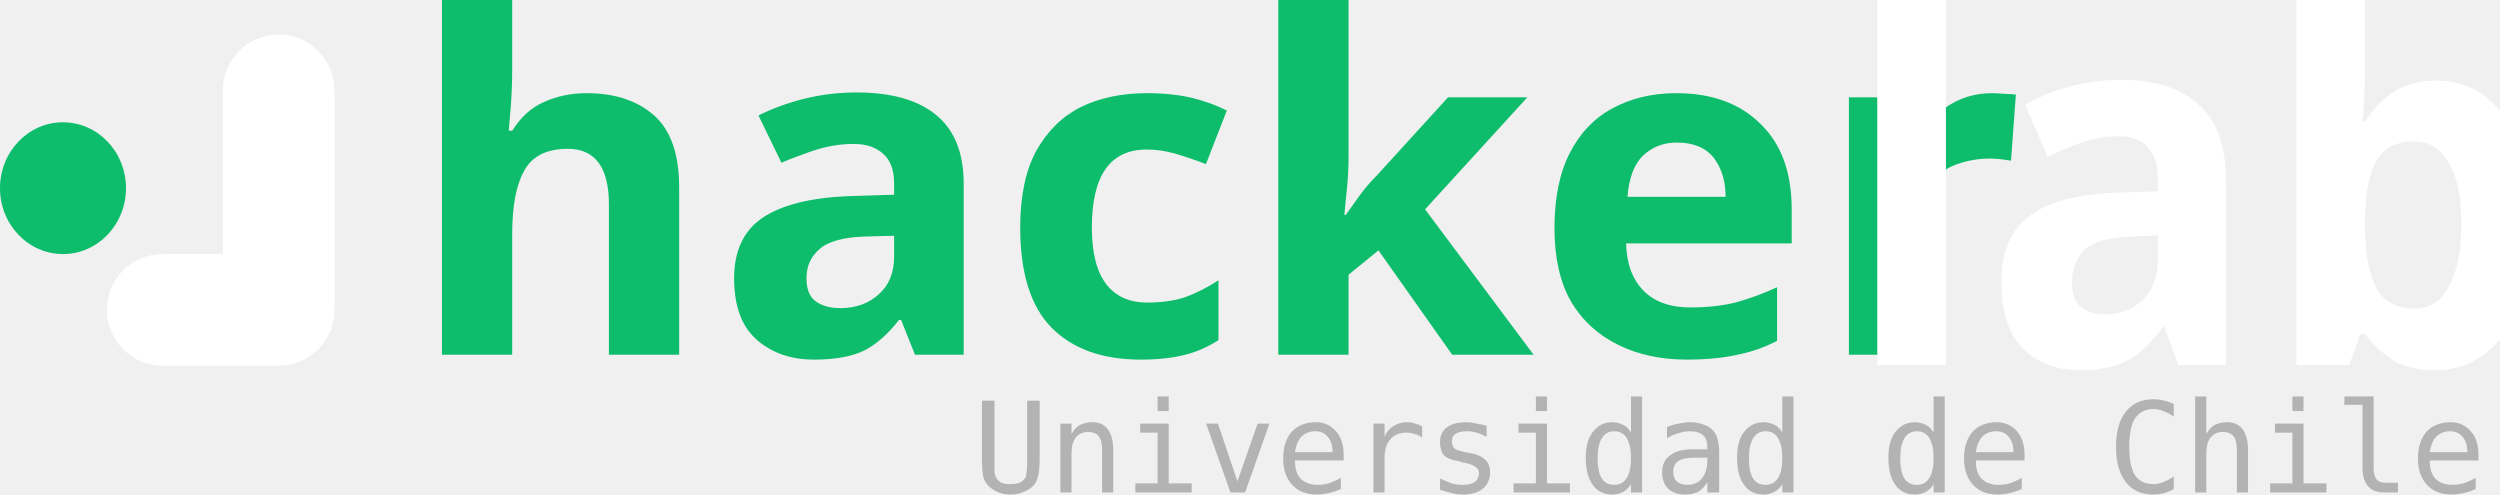
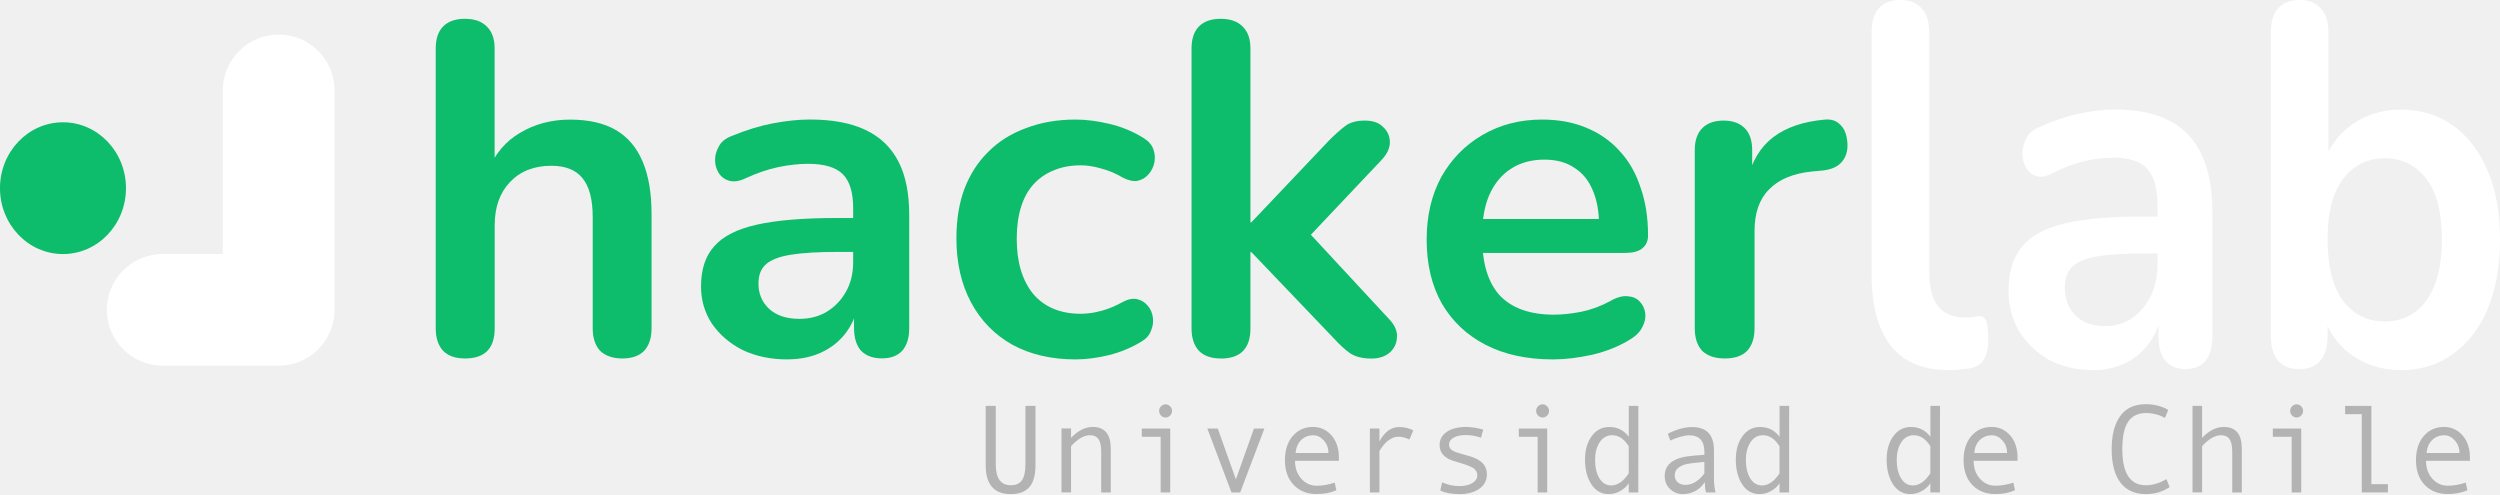
<svg xmlns="http://www.w3.org/2000/svg" width="56.152mm" height="11.098mm" viewBox="0 0 56.152 11.098" version="1.1" id="svg896">
  <defs id="defs893" />
  <g id="layer1" transform="translate(-103.5853,-113.7785)">
-     <text xml:space="preserve" style="font-style:normal;font-weight:normal;font-size:10.583px;line-height:1.25;font-family:sans-serif;fill:#0dbd6c;fill-opacity:1;stroke:none;stroke-width:0.265" x="112.684" y="121.746" id="text18844-0">
-       <tspan id="tspan18842-0" style="font-style:normal;font-variant:normal;font-weight:bold;font-stretch:normal;font-family:Nunito;-inkscape-font-specification:'Nunito Bold';fill:#0dbd6c;fill-opacity:1;stroke-width:0.265" x="112.684" y="121.746">hacker</tspan>
-     </text>
-     <text xml:space="preserve" style="font-style:normal;font-weight:normal;font-size:10.912px;line-height:1.25;font-family:sans-serif;fill:#ffffff;fill-opacity:1;stroke:none;stroke-width:0.273" x="152.743" y="115.754" id="text18844-4-8" transform="scale(0.9489827,1.05376)">
-       <tspan id="tspan18842-4-0" style="font-style:normal;font-variant:normal;font-weight:bold;font-stretch:normal;font-family:Nunito;-inkscape-font-specification:'Nunito Bold';fill:#ffffff;fill-opacity:1;stroke-width:0.273" x="152.743" y="115.754">lab</tspan>
-     </text>
+     <g aria-label="hacker" id="text18844-0" style="font-size:10.583px;line-height:1.25;fill:#0dbd6c;stroke-width:0.265">
+       <path d="m 114.028,121.83 q -0.318,0 -0.487,-0.169 -0.169,-0.18 -0.169,-0.508 v -6.286 q 0,-0.328 0.169,-0.497 0.169,-0.169 0.487,-0.169 0.318,0 0.487,0.169 0.18,0.169 0.18,0.497 v 2.741 h -0.148 q 0.233,-0.561 0.72,-0.847 0.497,-0.296 1.122,-0.296 0.624,0 1.027,0.233 0.402,0.233 0.603,0.709 0.201,0.466 0.201,1.185 v 2.561 q 0,0.328 -0.169,0.508 -0.169,0.169 -0.487,0.169 -0.317,0 -0.497,-0.169 -0.169,-0.18 -0.169,-0.508 v -2.498 q 0,-0.603 -0.233,-0.878 -0.222,-0.275 -0.698,-0.275 -0.582,0 -0.931,0.37 -0.339,0.36 -0.339,0.963 v 2.318 q 0,0.677 -0.667,0.677 z" style="font-weight:bold;font-family:Nunito;-inkscape-font-specification:'Nunito Bold'" id="path882" />
+       <path d="m 121.267,121.851 q -0.561,0 -1.005,-0.212 -0.434,-0.222 -0.688,-0.593 -0.243,-0.37 -0.243,-0.836 0,-0.572 0.296,-0.9 0.296,-0.339 0.963,-0.487 0.667,-0.148 1.789,-0.148 h 0.529 v 0.762 h -0.519 q -0.656,0 -1.048,0.064 -0.392,0.064 -0.561,0.222 -0.159,0.148 -0.159,0.423 0,0.349 0.243,0.572 0.243,0.222 0.677,0.222 0.349,0 0.614,-0.159 0.275,-0.169 0.434,-0.455 0.159,-0.286 0.159,-0.656 v -1.217 q 0,-0.529 -0.233,-0.762 -0.233,-0.233 -0.783,-0.233 -0.307,0 -0.667,0.074 -0.349,0.074 -0.741,0.254 -0.201,0.095 -0.36,0.053 -0.148,-0.042 -0.233,-0.169 -0.085,-0.138 -0.085,-0.296 0,-0.159 0.085,-0.307 0.085,-0.159 0.286,-0.233 0.487,-0.201 0.931,-0.286 0.455,-0.085 0.826,-0.085 0.762,0 1.249,0.233 0.497,0.233 0.741,0.709 0.243,0.466 0.243,1.206 v 2.54 q 0,0.328 -0.159,0.508 -0.159,0.169 -0.455,0.169 -0.296,0 -0.466,-0.169 -0.159,-0.18 -0.159,-0.508 v -0.508 h 0.085 q -0.074,0.37 -0.296,0.646 -0.212,0.265 -0.54,0.413 -0.328,0.148 -0.751,0.148 z" style="font-weight:bold;font-family:Nunito;-inkscape-font-specification:'Nunito Bold'" id="path884" />
+       <path d="m 127.744,121.851 q -0.815,0 -1.418,-0.328 -0.603,-0.339 -0.931,-0.953 -0.328,-0.614 -0.328,-1.439 0,-0.624 0.18,-1.111 0.191,-0.497 0.54,-0.836 0.349,-0.349 0.847,-0.529 0.497,-0.191 1.111,-0.191 0.349,0 0.751,0.095 0.413,0.095 0.773,0.318 0.169,0.106 0.222,0.254 0.053,0.148 0.021,0.307 -0.032,0.148 -0.138,0.265 -0.095,0.106 -0.243,0.138 -0.148,0.021 -0.328,-0.074 -0.233,-0.138 -0.476,-0.201 -0.243,-0.074 -0.466,-0.074 -0.349,0 -0.614,0.116 -0.265,0.106 -0.455,0.318 -0.18,0.201 -0.275,0.508 -0.095,0.307 -0.095,0.709 0,0.783 0.37,1.238 0.381,0.445 1.069,0.445 0.222,0 0.455,-0.064 0.243,-0.064 0.487,-0.201 0.18,-0.095 0.318,-0.064 0.148,0.032 0.243,0.148 0.095,0.106 0.116,0.265 0.021,0.148 -0.042,0.296 -0.053,0.148 -0.212,0.243 -0.349,0.212 -0.741,0.307 -0.392,0.095 -0.741,0.095 z" style="font-weight:bold;font-family:Nunito;-inkscape-font-specification:'Nunito Bold'" id="path886" />
+       <path d="m 131.004,121.83 q -0.318,0 -0.487,-0.169 -0.169,-0.18 -0.169,-0.508 v -6.286 q 0,-0.328 0.169,-0.497 0.169,-0.169 0.487,-0.169 0.317,0 0.487,0.169 0.18,0.169 0.18,0.497 v 3.905 h 0.021 l 1.746,-1.841 q 0.212,-0.212 0.37,-0.328 0.159,-0.116 0.434,-0.116 0.275,0 0.413,0.148 0.148,0.138 0.148,0.339 0,0.201 -0.191,0.402 l -1.841,1.947 v -0.55 l 2.021,2.18 q 0.191,0.201 0.169,0.413 -0.011,0.201 -0.169,0.339 -0.159,0.127 -0.402,0.127 -0.296,0 -0.476,-0.116 -0.169,-0.116 -0.381,-0.349 l -1.841,-1.926 h -0.021 v 1.714 q 0,0.677 -0.667,0.677 z" style="font-weight:bold;font-family:Nunito;-inkscape-font-specification:'Nunito Bold'" id="path888" />
+       <path d="m 138.465,121.851 q -0.878,0 -1.513,-0.328 -0.635,-0.328 -0.984,-0.931 -0.339,-0.603 -0.339,-1.429 0,-0.804 0.328,-1.408 0.339,-0.603 0.921,-0.942 0.593,-0.349 1.344,-0.349 0.55,0 0.984,0.18 0.445,0.18 0.751,0.519 0.318,0.339 0.476,0.826 0.169,0.476 0.169,1.079 0,0.191 -0.138,0.296 -0.127,0.095 -0.37,0.095 h -3.397 v -0.762 h 2.974 l -0.169,0.159 q 0,-0.487 -0.148,-0.815 -0.138,-0.328 -0.413,-0.497 -0.265,-0.18 -0.667,-0.18 -0.445,0 -0.762,0.212 -0.307,0.201 -0.476,0.582 -0.159,0.37 -0.159,0.889 v 0.074 q 0,0.868 0.402,1.302 0.413,0.423 1.206,0.423 0.275,0 0.614,-0.064 0.349,-0.074 0.656,-0.243 0.222,-0.127 0.392,-0.106 0.169,0.011 0.265,0.116 0.106,0.106 0.127,0.265 0.021,0.148 -0.064,0.307 -0.074,0.159 -0.265,0.275 -0.37,0.233 -0.857,0.349 -0.476,0.106 -0.889,0.106 z" style="font-weight:bold;font-family:Nunito;-inkscape-font-specification:'Nunito Bold'" id="path890" />
+       <path d="m 142.328,121.83 q -0.328,0 -0.508,-0.169 -0.169,-0.18 -0.169,-0.508 v -4 q 0,-0.328 0.169,-0.497 0.169,-0.169 0.476,-0.169 0.307,0 0.476,0.169 0.169,0.169 0.169,0.497 v 0.667 h -0.106 q 0.148,-0.635 0.582,-0.963 0.434,-0.328 1.154,-0.392 0.222,-0.021 0.349,0.116 0.138,0.127 0.159,0.402 0.021,0.265 -0.127,0.434 -0.138,0.159 -0.423,0.191 l -0.233,0.021 q -0.646,0.064 -0.974,0.402 -0.328,0.328 -0.328,0.931 v 2.191 q 0,0.328 -0.169,0.508 -0.169,0.169 -0.497,0.169 z" style="font-weight:bold;font-family:Nunito;-inkscape-font-specification:'Nunito Bold'" id="path892" />
+     </g>
+     <g aria-label="lab" transform="scale(0.9489827,1.05376)" id="text18844-4-8" style="font-size:10.912px;line-height:1.25;fill:#ffffff;stroke-width:0.273">
+       <path d="m 155.274,115.863 q -0.906,0 -1.364,-0.513 -0.458,-0.524 -0.458,-1.528 v -5.161 q 0,-0.338 0.175,-0.513 0.175,-0.175 0.502,-0.175 0.327,0 0.502,0.175 0.185,0.175 0.185,0.513 v 5.096 q 0,0.502 0.207,0.742 0.218,0.24 0.611,0.24 0.087,0 0.164,0 0.076,-0.011 0.153,-0.022 0.153,-0.022 0.207,0.087 0.055,0.098 0.055,0.415 0,0.273 -0.109,0.426 -0.109,0.153 -0.36,0.185 -0.109,0.011 -0.229,0.022 -0.12,0.011 -0.24,0.011 z" style="font-weight:bold;font-family:Nunito;-inkscape-font-specification:'Nunito Bold'" id="path895" />
+       <path d="m 158.69,115.863 q -0.578,0 -1.037,-0.218 -0.447,-0.229 -0.709,-0.611 -0.251,-0.382 -0.251,-0.862 0,-0.589 0.306,-0.927 0.306,-0.349 0.993,-0.502 0.687,-0.153 1.844,-0.153 h 0.546 v 0.786 h -0.535 q -0.677,0 -1.08,0.066 -0.404,0.066 -0.578,0.229 -0.164,0.153 -0.164,0.436 0,0.36 0.251,0.589 0.251,0.229 0.698,0.229 0.36,0 0.633,-0.164 0.284,-0.175 0.447,-0.469 0.164,-0.295 0.164,-0.677 v -1.255 q 0,-0.546 -0.24,-0.786 -0.24,-0.24 -0.807,-0.24 -0.316,0 -0.687,0.076 -0.36,0.076 -0.764,0.262 -0.207,0.098 -0.371,0.055 -0.153,-0.044 -0.24,-0.175 -0.087,-0.142 -0.087,-0.306 0,-0.164 0.087,-0.316 0.087,-0.164 0.295,-0.24 0.502,-0.207 0.96,-0.295 0.469,-0.087 0.851,-0.087 0.786,0 1.288,0.24 0.513,0.24 0.764,0.731 0.251,0.48 0.251,1.244 v 2.619 q 0,0.338 -0.164,0.524 -0.164,0.175 -0.469,0.175 -0.306,0 -0.48,-0.175 -0.164,-0.185 -0.164,-0.524 v -0.524 h 0.087 q -0.076,0.382 -0.306,0.666 -0.218,0.273 -0.556,0.426 -0.338,0.153 -0.775,0.153 z" style="font-weight:bold;font-family:Nunito;-inkscape-font-specification:'Nunito Bold'" id="path897" />
+       <path d="m 165.979,115.863 q -0.677,0 -1.189,-0.338 -0.502,-0.338 -0.666,-0.906 l 0.12,-0.273 v 0.797 q 0,0.338 -0.175,0.524 -0.175,0.175 -0.491,0.175 -0.327,0 -0.502,-0.175 -0.175,-0.185 -0.175,-0.524 v -6.481 q 0,-0.338 0.175,-0.513 0.175,-0.175 0.502,-0.175 0.327,0 0.502,0.175 0.185,0.175 0.185,0.513 v 2.837 h -0.131 q 0.175,-0.535 0.677,-0.862 0.502,-0.327 1.168,-0.327 0.709,0 1.233,0.338 0.524,0.338 0.818,0.96 0.295,0.611 0.295,1.473 0,0.851 -0.295,1.484 -0.295,0.622 -0.829,0.96 -0.524,0.338 -1.222,0.338 z m -0.382,-1.037 q 0.404,0 0.709,-0.196 0.306,-0.196 0.469,-0.578 0.175,-0.393 0.175,-0.971 0,-0.873 -0.371,-1.298 -0.371,-0.436 -0.982,-0.436 -0.404,0 -0.709,0.196 -0.306,0.185 -0.48,0.578 -0.164,0.382 -0.164,0.96 0,0.862 0.371,1.309 0.371,0.436 0.982,0.436 z" style="font-weight:bold;font-family:Nunito;-inkscape-font-specification:'Nunito Bold'" id="path899" />
+     </g>
    <path style="color:#000000;fill:#ffffff;stroke-width:0.937;stroke-linecap:round;stroke-linejoin:round" d="m 105.985,120.739 a 1.255,1.255 0 0 1 1.255,-1.255 h 1.35 v -3.674 a 1.255,1.255 0 0 1 1.255,-1.255 1.255,1.255 0 0 1 1.255,1.255 v 4.929 a 1.255,1.255 0 0 1 -1.255,1.253 h -2.605 a 1.255,1.255 0 0 1 -1.255,-1.253 z" id="path42782" />
    <ellipse style="fill:#0dbd6c;fill-opacity:1;stroke:none;stroke-width:2.884;stroke-linecap:round;stroke-linejoin:round;stroke-dasharray:none;stroke-dashoffset:0;stroke-opacity:1;paint-order:fill markers stroke" id="path23770-4-7-37-8-1" cx="105" cy="118.005" rx="1.415" ry="1.48" />
-     <text xml:space="preserve" style="font-style:normal;font-weight:normal;font-size:2.822px;line-height:1.25;font-family:sans-serif;fill:#b3b3b3;fill-opacity:1;stroke:none;stroke-width:0.265" x="125.437" y="124.839" id="text698">
-       <tspan id="tspan696" style="font-style:normal;font-variant:normal;font-weight:normal;font-stretch:normal;font-size:2.822px;font-family:'Andale Mono';-inkscape-font-specification:'Andale Mono';fill:#b3b3b3;stroke-width:0.265" x="125.437" y="124.839">Universidad de Chile</tspan>
-     </text>
+     <g aria-label="Universidad de Chile" id="text698" style="font-size:2.822px;line-height:1.25;fill:#b3b3b3;stroke-width:0.265">
+       <path d="m 126.843,124.227 q 0,0.338 -0.138,0.493 -0.136,0.156 -0.416,0.156 -0.564,0 -0.564,-0.644 v -1.338 h 0.226 v 1.317 q 0,0.466 0.338,0.466 0.17,0 0.248,-0.11 0.08,-0.11 0.08,-0.358 v -1.315 h 0.226 z" style="font-family:'Andale Mono';-inkscape-font-specification:'Andale Mono'" id="path902" />
+       <path d="m 128.534,124.839 h -0.215 v -0.921 q 0,-0.192 -0.062,-0.277 -0.061,-0.087 -0.192,-0.087 -0.197,0 -0.423,0.245 v 1.039 h -0.215 v -1.436 h 0.215 v 0.211 q 0.232,-0.245 0.488,-0.245 0.404,0 0.404,0.488 z" style="font-family:'Andale Mono';-inkscape-font-specification:'Andale Mono'" id="path904" />
+       <path d="m 129.764,122.86 q 0.061,0 0.103,0.044 0.043,0.043 0.043,0.103 0,0.063 -0.043,0.106 -0.041,0.043 -0.103,0.043 -0.057,0 -0.101,-0.044 -0.043,-0.045 -0.043,-0.105 0,-0.059 0.043,-0.103 0.044,-0.044 0.101,-0.044 z m 0.105,1.979 h -0.215 v -1.25 h -0.423 v -0.186 h 0.638 z" style="font-family:'Andale Mono';-inkscape-font-specification:'Andale Mono'" id="path906" />
+       <path d="m 131.985,123.403 -0.544,1.436 h -0.196 l -0.542,-1.436 h 0.234 l 0.407,1.142 0.407,-1.142 z" style="font-family:'Andale Mono';-inkscape-font-specification:'Andale Mono'" id="path908" />
+       <path d="m 133.657,124.128 h -0.985 q 0,0.244 0.141,0.402 0.142,0.158 0.347,0.158 0.196,0 0.404,-0.07 l 0.037,0.172 q -0.19,0.085 -0.444,0.085 -0.32,0 -0.515,-0.205 -0.196,-0.205 -0.196,-0.554 0,-0.342 0.175,-0.544 0.176,-0.204 0.455,-0.204 0.248,0 0.415,0.189 0.167,0.189 0.167,0.503 z m -0.234,-0.175 q 0,-0.168 -0.105,-0.282 -0.105,-0.116 -0.234,-0.116 -0.167,0 -0.277,0.11 -0.109,0.11 -0.121,0.288 z" style="font-family:'Andale Mono';-inkscape-font-specification:'Andale Mono'" id="path910" />
+       <path d="m 135.33,123.442 -0.087,0.207 q -0.142,-0.062 -0.245,-0.062 -0.095,0 -0.186,0.055 -0.091,0.054 -0.168,0.156 -0.076,0.101 -0.076,0.113 v 0.929 h -0.214 v -1.436 h 0.214 v 0.291 q 0.172,-0.325 0.446,-0.325 0.163,0 0.316,0.073 z" style="font-family:'Andale Mono';-inkscape-font-specification:'Andale Mono'" id="path912" />
+       <path d="m 136.851,123.609 q -0.181,-0.059 -0.34,-0.059 -0.175,0 -0.277,0.059 -0.102,0.058 -0.102,0.156 0,0.062 0.047,0.109 0.047,0.045 0.187,0.085 l 0.205,0.059 q 0.142,0.04 0.232,0.097 0.09,0.055 0.134,0.135 0.045,0.079 0.045,0.183 0,0.205 -0.172,0.325 -0.172,0.119 -0.438,0.119 -0.265,0 -0.437,-0.08 l 0.041,-0.186 q 0.181,0.085 0.387,0.085 0.179,0 0.291,-0.066 0.113,-0.068 0.113,-0.178 0,-0.074 -0.057,-0.132 -0.055,-0.059 -0.262,-0.123 -0.167,-0.051 -0.245,-0.076 -0.079,-0.026 -0.146,-0.076 -0.068,-0.05 -0.103,-0.119 -0.034,-0.069 -0.034,-0.154 0,-0.186 0.163,-0.295 0.163,-0.109 0.431,-0.109 0.174,0 0.386,0.059 z" style="font-family:'Andale Mono';-inkscape-font-specification:'Andale Mono'" id="path914" />
+       <path d="m 138.232,122.86 q 0.061,0 0.103,0.044 0.043,0.043 0.043,0.103 0,0.063 -0.043,0.106 -0.041,0.043 -0.103,0.043 -0.057,0 -0.101,-0.044 -0.043,-0.045 -0.043,-0.105 0,-0.059 0.043,-0.103 0.044,-0.044 0.101,-0.044 z m 0.105,1.979 h -0.215 v -1.25 h -0.423 v -0.186 h 0.638 z" style="font-family:'Andale Mono';-inkscape-font-specification:'Andale Mono'" id="path916" />
+       <path d="m 140.383,124.839 h -0.215 v -0.207 q -0.066,0.106 -0.19,0.175 -0.123,0.069 -0.259,0.069 -0.247,0 -0.39,-0.219 -0.143,-0.22 -0.143,-0.558 0,-0.316 0.149,-0.522 0.15,-0.208 0.397,-0.208 0.271,0 0.437,0.22 v -0.695 h 0.215 z m -0.215,-0.44 v -0.597 q -0.154,-0.248 -0.372,-0.248 -0.178,0 -0.281,0.158 -0.103,0.157 -0.103,0.398 0,0.248 0.097,0.411 0.098,0.161 0.267,0.161 0.081,0 0.164,-0.044 0.083,-0.044 0.156,-0.132 0.073,-0.088 0.073,-0.107 z" style="font-family:'Andale Mono';-inkscape-font-specification:'Andale Mono'" id="path918" />
+       <path d="m 142.118,124.839 h -0.214 q -0.026,-0.087 -0.026,-0.232 -0.183,0.269 -0.499,0.269 -0.16,0 -0.282,-0.113 -0.121,-0.114 -0.121,-0.294 0,-0.106 0.043,-0.187 0.043,-0.081 0.125,-0.136 0.083,-0.057 0.201,-0.088 0.119,-0.033 0.281,-0.045 l 0.241,-0.019 v -0.069 q 0,-0.369 -0.344,-0.369 -0.081,0 -0.207,0.036 -0.124,0.035 -0.214,0.083 l -0.057,-0.154 q 0.294,-0.15 0.546,-0.15 0.491,0 0.491,0.52 v 0.617 q 0,0.187 0.036,0.333 z m -0.251,-0.426 v -0.26 q -0.291,0.026 -0.4,0.05 -0.107,0.022 -0.187,0.084 -0.079,0.062 -0.079,0.168 0,0.097 0.068,0.156 0.068,0.059 0.172,0.059 0.114,0 0.227,-0.068 0.113,-0.069 0.198,-0.189 z" style="font-family:'Andale Mono';-inkscape-font-specification:'Andale Mono'" id="path920" />
+       <path d="m 143.77,124.839 h -0.215 v -0.207 q -0.066,0.106 -0.19,0.175 -0.123,0.069 -0.259,0.069 -0.247,0 -0.39,-0.219 -0.143,-0.22 -0.143,-0.558 0,-0.316 0.149,-0.522 0.15,-0.208 0.397,-0.208 0.271,0 0.437,0.22 v -0.695 h 0.215 z m -0.215,-0.44 v -0.597 q -0.154,-0.248 -0.372,-0.248 -0.178,0 -0.281,0.158 -0.103,0.157 -0.103,0.398 0,0.248 0.097,0.411 0.098,0.161 0.267,0.161 0.081,0 0.164,-0.044 0.083,-0.044 0.156,-0.132 0.073,-0.088 0.073,-0.107 z" style="font-family:'Andale Mono';-inkscape-font-specification:'Andale Mono'" id="path922" />
+       <path d="m 147.158,124.839 h -0.215 v -0.207 q -0.066,0.106 -0.19,0.175 -0.123,0.069 -0.259,0.069 -0.247,0 -0.39,-0.219 -0.143,-0.22 -0.143,-0.558 0,-0.316 0.149,-0.522 0.15,-0.208 0.397,-0.208 0.271,0 0.437,0.22 v -0.695 h 0.215 z m -0.215,-0.44 v -0.597 q -0.154,-0.248 -0.372,-0.248 -0.178,0 -0.281,0.158 -0.103,0.157 -0.103,0.398 0,0.248 0.097,0.411 0.098,0.161 0.267,0.161 0.081,0 0.164,-0.044 0.083,-0.044 0.156,-0.132 0.073,-0.088 0.073,-0.107 z" style="font-family:'Andale Mono';-inkscape-font-specification:'Andale Mono'" id="path924" />
+       <path d="m 148.9,124.128 h -0.985 q 0,0.244 0.141,0.402 0.142,0.158 0.347,0.158 0.196,0 0.404,-0.07 l 0.037,0.172 q -0.19,0.085 -0.444,0.085 -0.32,0 -0.515,-0.205 -0.196,-0.205 -0.196,-0.554 0,-0.342 0.175,-0.544 0.176,-0.204 0.455,-0.204 0.248,0 0.415,0.189 0.167,0.189 0.167,0.503 z m -0.234,-0.175 q 0,-0.168 -0.105,-0.282 -0.105,-0.116 -0.234,-0.116 -0.167,0 -0.277,0.11 -0.109,0.11 -0.121,0.288 z" style="font-family:'Andale Mono';-inkscape-font-specification:'Andale Mono'" id="path926" />
+       <path d="m 152.317,124.718 q -0.229,0.158 -0.531,0.158 -0.378,0 -0.575,-0.259 -0.196,-0.259 -0.196,-0.75 0,-0.474 0.19,-0.741 0.19,-0.269 0.58,-0.269 0.141,0 0.278,0.036 0.138,0.036 0.222,0.095 l -0.074,0.178 q -0.194,-0.11 -0.426,-0.11 -0.269,0 -0.4,0.196 -0.131,0.194 -0.131,0.616 0,0.81 0.531,0.81 0.225,0 0.46,-0.138 z" style="font-family:'Andale Mono';-inkscape-font-specification:'Andale Mono'" id="path928" />
+       <path d="m 153.938,124.839 h -0.215 v -0.921 q 0,-0.192 -0.062,-0.277 -0.061,-0.087 -0.192,-0.087 -0.197,0 -0.423,0.245 v 1.039 h -0.215 v -1.944 h 0.215 v 0.719 q 0.232,-0.245 0.488,-0.245 0.404,0 0.404,0.488 z" style="font-family:'Andale Mono';-inkscape-font-specification:'Andale Mono'" id="path930" />
+       <path d="m 155.168,122.86 q 0.061,0 0.103,0.044 0.043,0.043 0.043,0.103 0,0.063 -0.043,0.106 -0.041,0.043 -0.103,0.043 -0.057,0 -0.101,-0.044 -0.043,-0.045 -0.043,-0.105 0,-0.059 0.043,-0.103 0.044,-0.044 0.101,-0.044 z m 0.105,1.979 h -0.215 v -1.25 h -0.423 v -0.186 h 0.638 z" style="font-family:'Andale Mono';-inkscape-font-specification:'Andale Mono'" id="path932" />
+       <path d="m 157.22,124.839 h -0.587 v -1.758 h -0.375 v -0.186 h 0.59 v 1.758 h 0.372 z" style="font-family:'Andale Mono';-inkscape-font-specification:'Andale Mono'" id="path934" />
+       <path d="m 159.061,124.128 h -0.985 q 0,0.244 0.141,0.402 0.142,0.158 0.347,0.158 0.196,0 0.404,-0.07 l 0.037,0.172 q -0.19,0.085 -0.444,0.085 -0.32,0 -0.515,-0.205 -0.196,-0.205 -0.196,-0.554 0,-0.342 0.175,-0.544 0.176,-0.204 0.455,-0.204 0.248,0 0.415,0.189 0.167,0.189 0.167,0.503 z m -0.234,-0.175 q 0,-0.168 -0.105,-0.282 -0.105,-0.116 -0.234,-0.116 -0.167,0 -0.277,0.11 -0.109,0.11 -0.121,0.288 z" style="font-family:'Andale Mono';-inkscape-font-specification:'Andale Mono'" id="path936" />
+     </g>
  </g>
</svg>
